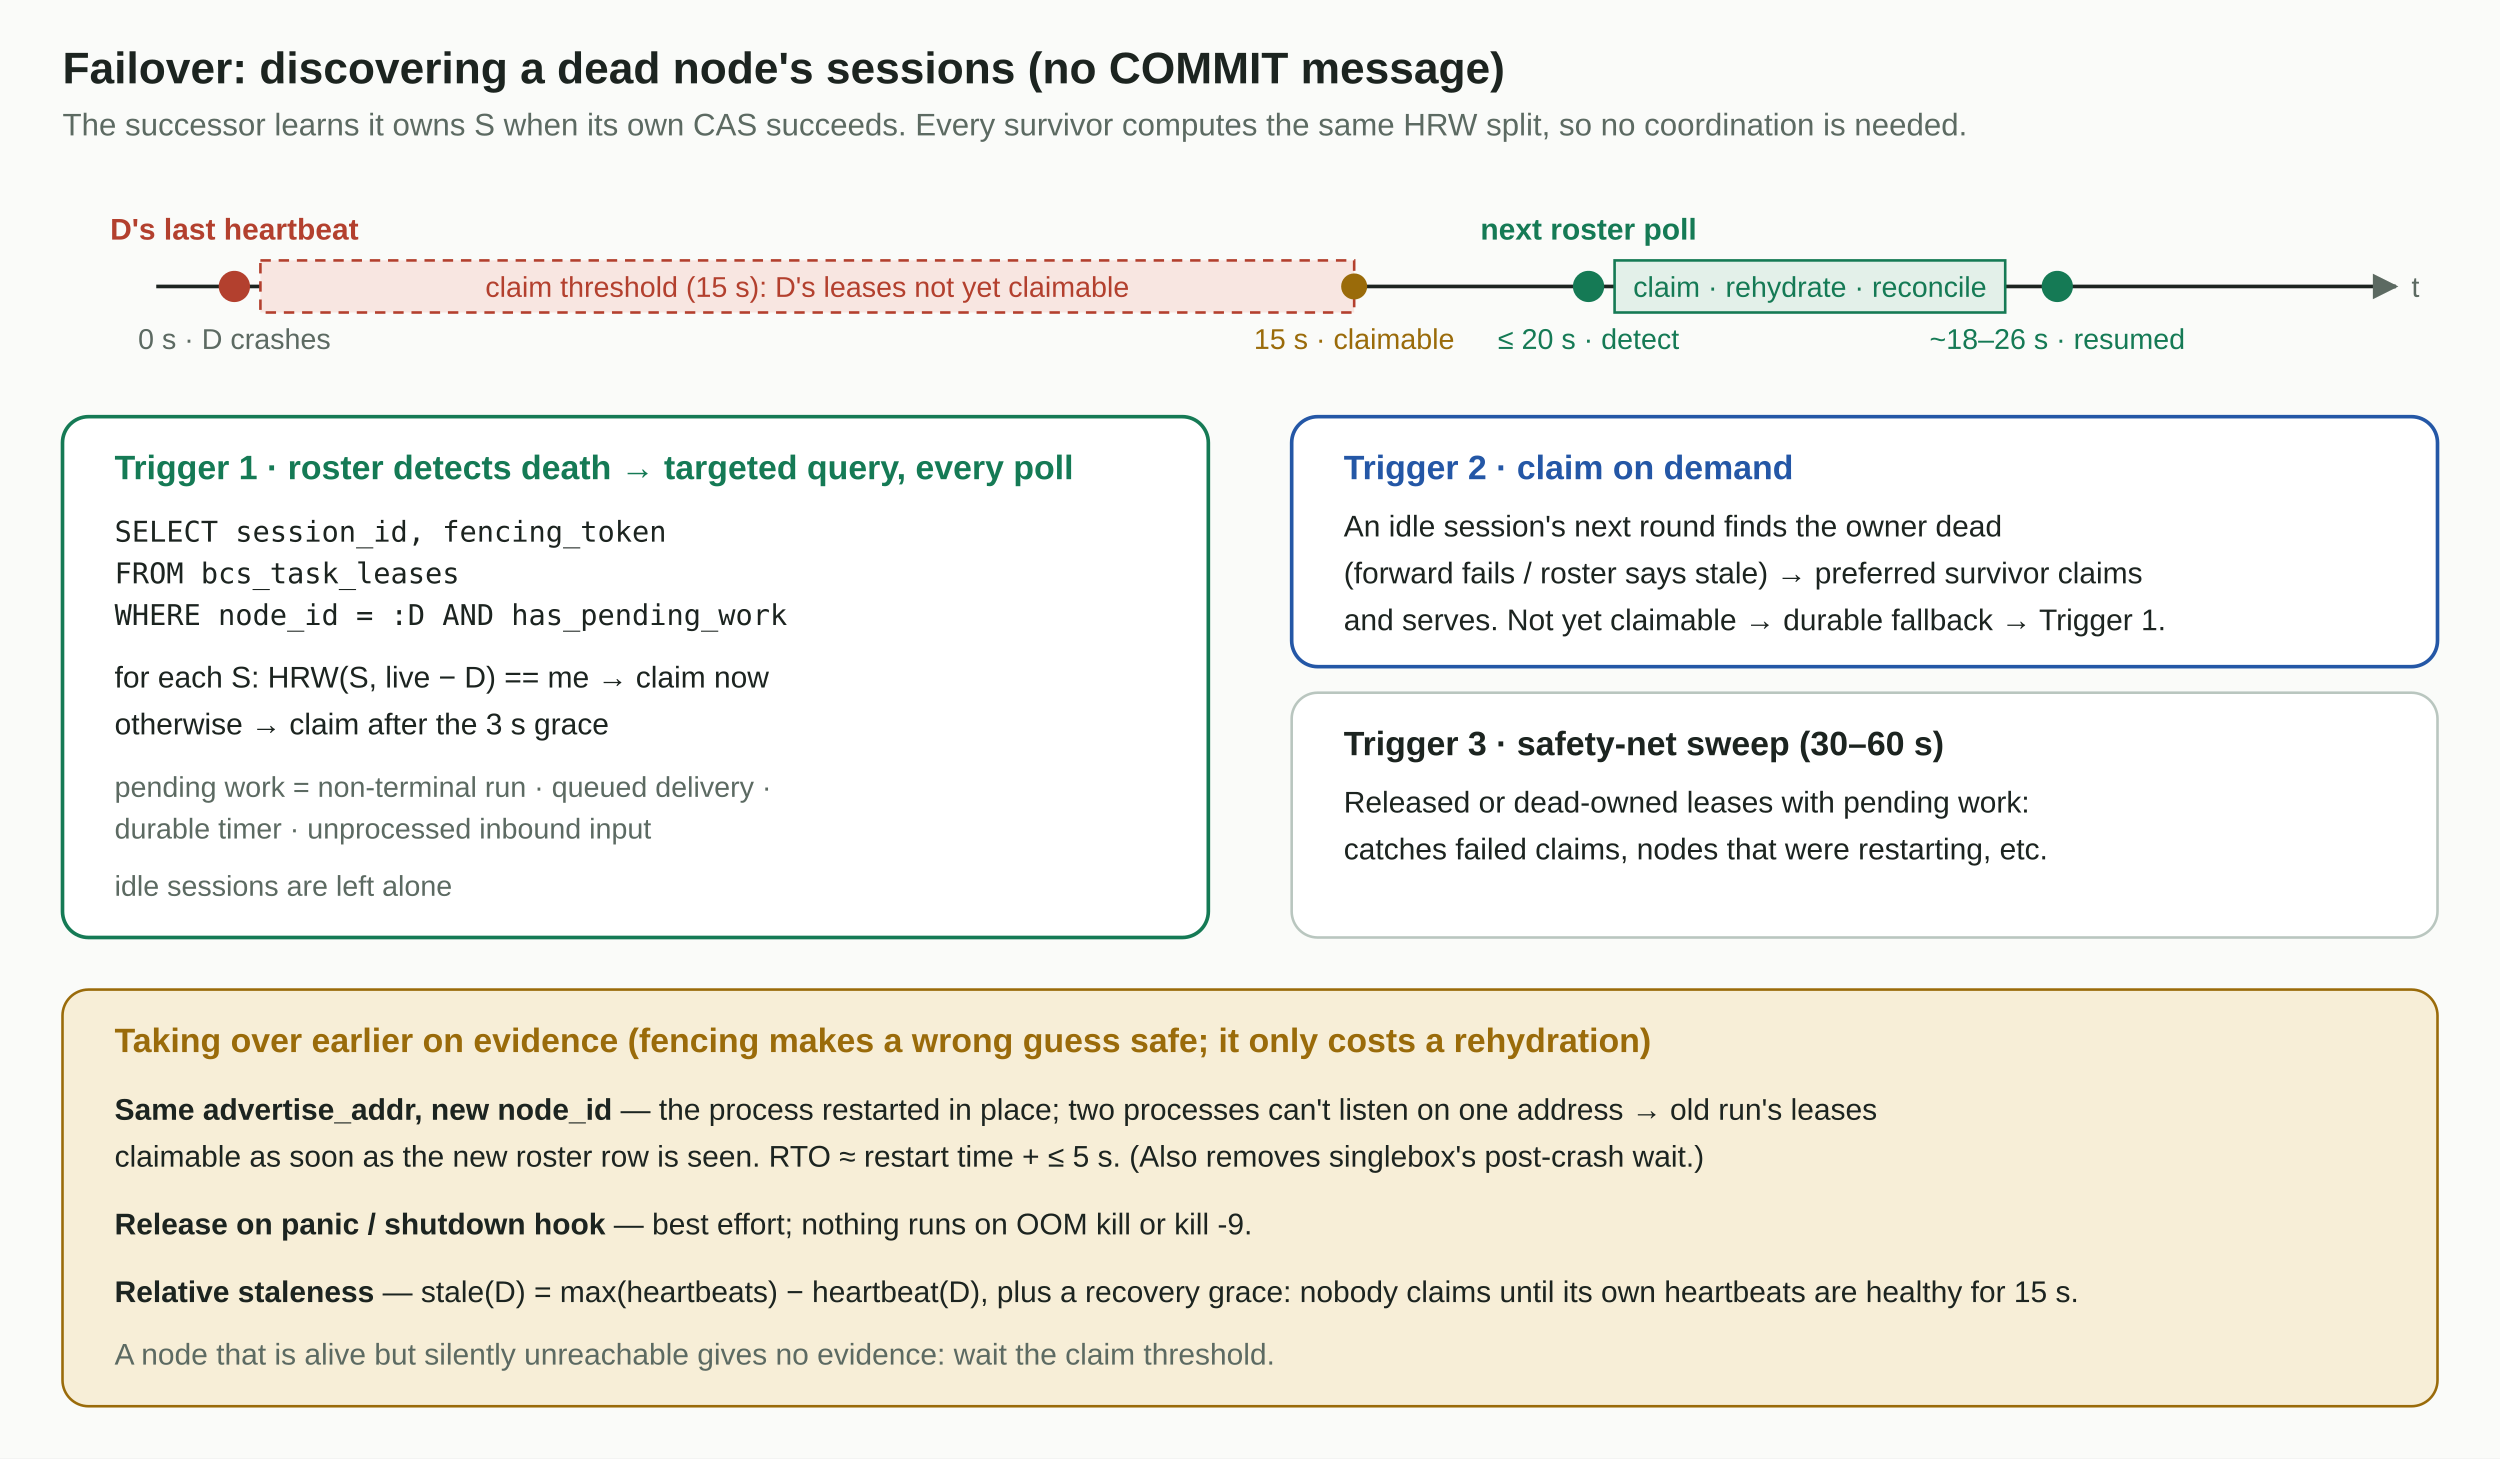
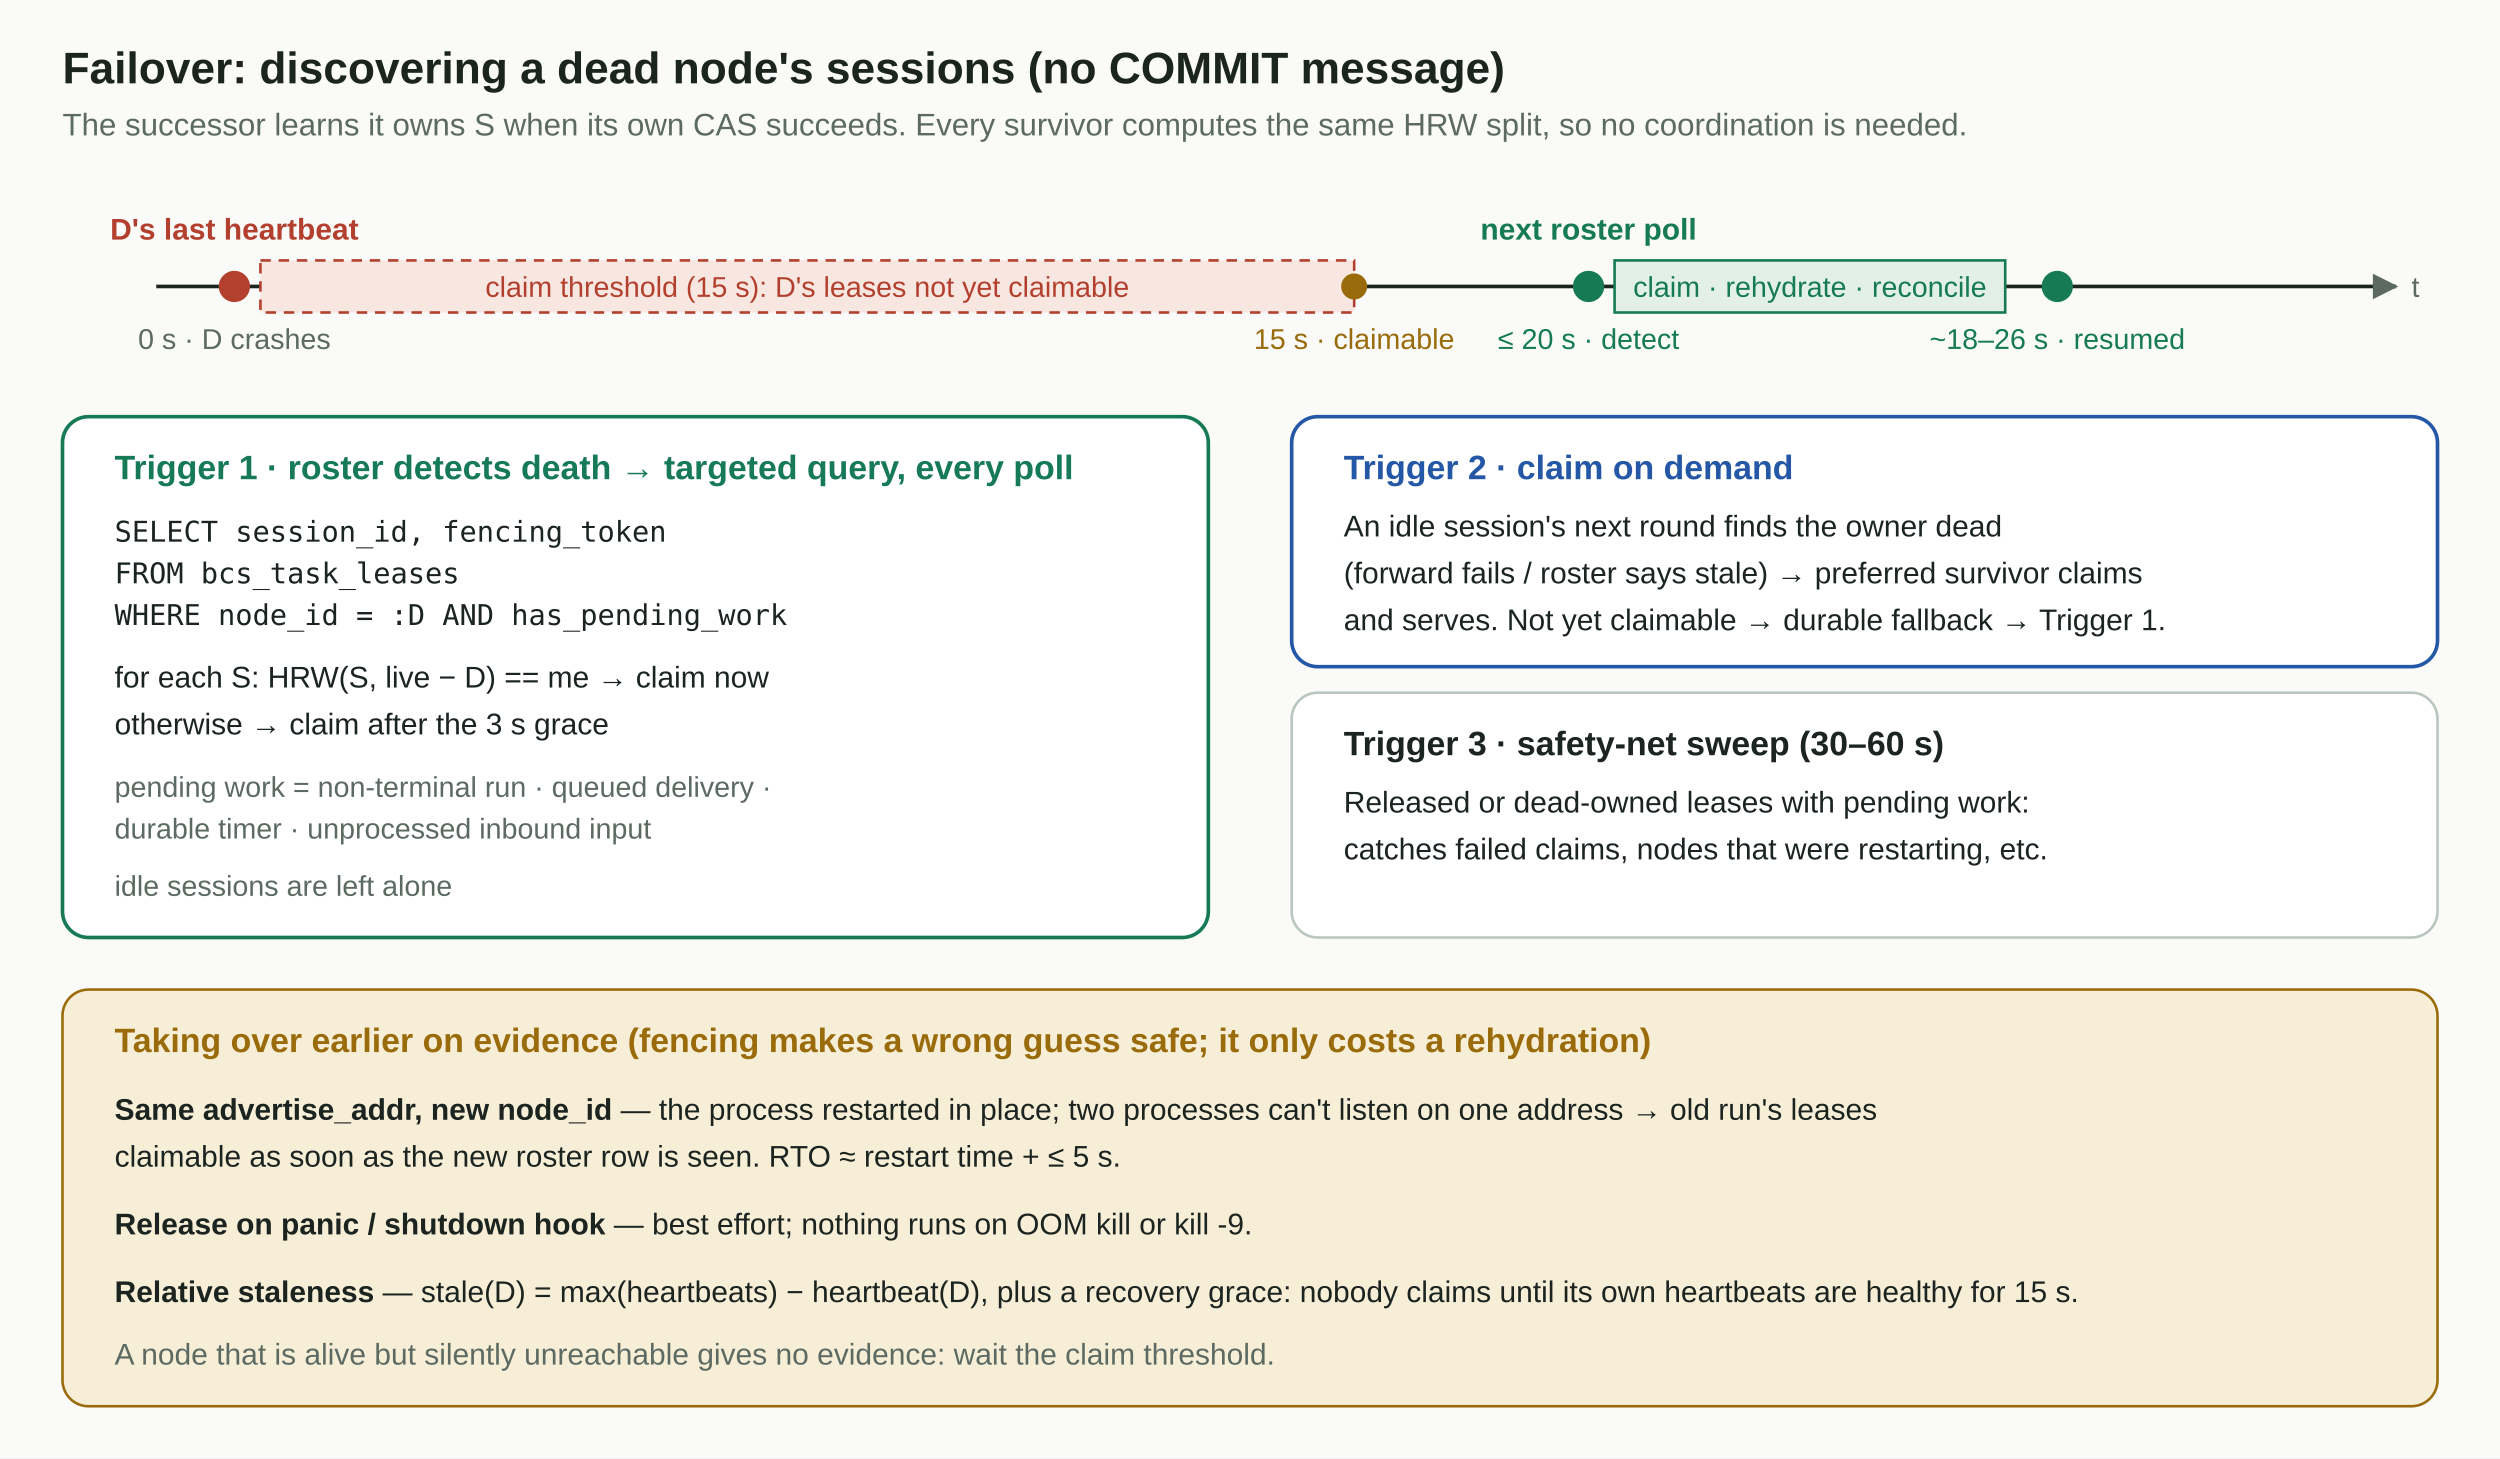
<svg xmlns="http://www.w3.org/2000/svg" viewBox="0 0 960 560" font-family="Arial, Helvetica, sans-serif">
  <defs>
    <marker id="ar" viewBox="0 0 10 10" refX="9" refY="5" markerWidth="7" markerHeight="7" orient="auto-start-reverse">
      <path d="M0 0L10 5L0 10z" fill="#5c6a62" />
    </marker>
  </defs>
  <rect x="0" y="0" width="960" height="560" fill="#fafbf9" />
  <text x="24" y="32" font-size="17" font-weight="bold" fill="#1c2420">Failover: discovering a dead node's sessions (no COMMIT message)</text>
  <text x="24" y="52" font-size="12" fill="#5c6a62">The successor learns it owns S when its own CAS succeeds. Every survivor computes the same HRW split, so no coordination is needed.</text>
  <line x1="60" y1="110" x2="920" y2="110" stroke="#1c2420" stroke-width="1.4" marker-end="url(#ar)" />
  <text x="926" y="114" font-size="11" fill="#5c6a62">t</text>
  <circle cx="90" cy="110" r="6" fill="#b3402e" />
  <text x="90" y="92" font-size="11.5" font-weight="bold" text-anchor="middle" fill="#b3402e">D's last heartbeat</text>
  <text x="90" y="134" font-size="11" text-anchor="middle" fill="#5c6a62">0 s · D crashes</text>
  <rect x="100" y="100" width="420" height="20" fill="#f8e6e1" stroke="#b3402e" stroke-dasharray="4 3" />
  <text x="310" y="114" font-size="11" text-anchor="middle" fill="#b3402e">claim threshold (15 s): D's leases not yet claimable</text>
  <circle cx="520" cy="110" r="5" fill="#9a6b0a" />
  <text x="520" y="134" font-size="11" text-anchor="middle" fill="#9a6b0a">15 s · claimable</text>
  <circle cx="610" cy="110" r="6" fill="#157a55" />
  <text x="610" y="92" font-size="11.5" font-weight="bold" text-anchor="middle" fill="#157a55">next roster poll</text>
  <text x="610" y="134" font-size="11" text-anchor="middle" fill="#157a55">≤ 20 s · detect</text>
  <rect x="620" y="100" width="150" height="20" fill="#e3f0e9" stroke="#157a55" />
  <text x="695" y="114" font-size="11" text-anchor="middle" fill="#157a55">claim · rehydrate · reconcile</text>
  <circle cx="790" cy="110" r="6" fill="#157a55" />
  <text x="790" y="134" font-size="11" text-anchor="middle" fill="#157a55">~18–26 s · resumed</text>
  <rect x="24" y="160" width="440" height="200" rx="10" fill="#ffffff" stroke="#157a55" stroke-width="1.4" />
  <text x="44" y="184" font-size="13" font-weight="bold" fill="#157a55">Trigger 1 · roster detects death → targeted query, every poll</text>
  <text x="44" y="208" font-size="11" font-family="Menlo, Consolas, monospace" fill="#1c2420">SELECT session_id, fencing_token</text>
  <text x="44" y="224" font-size="11" font-family="Menlo, Consolas, monospace" fill="#1c2420">  FROM bcs_task_leases</text>
  <text x="44" y="240" font-size="11" font-family="Menlo, Consolas, monospace" fill="#1c2420"> WHERE node_id = :D AND has_pending_work</text>
  <text x="44" y="264" font-size="11.5" fill="#1c2420">for each S:  HRW(S, live − D) == me → claim now</text>
  <text x="44" y="282" font-size="11.5" fill="#1c2420">                    otherwise → claim after the 3 s grace</text>
  <text x="44" y="306" font-size="11" fill="#5c6a62">pending work = non-terminal run · queued delivery ·</text>
  <text x="44" y="322" font-size="11" fill="#5c6a62">durable timer · unprocessed inbound input</text>
  <text x="44" y="344" font-size="11" fill="#5c6a62">idle sessions are left alone</text>
  <rect x="496" y="160" width="440" height="96" rx="10" fill="#ffffff" stroke="#2457a6" stroke-width="1.4" />
  <text x="516" y="184" font-size="13" font-weight="bold" fill="#2457a6">Trigger 2 · claim on demand</text>
  <text x="516" y="206" font-size="11.5" fill="#1c2420">An idle session's next round finds the owner dead</text>
  <text x="516" y="224" font-size="11.5" fill="#1c2420">(forward fails / roster says stale) → preferred survivor claims</text>
  <text x="516" y="242" font-size="11.5" fill="#1c2420">and serves. Not yet claimable → durable fallback → Trigger 1.</text>
  <rect x="496" y="266" width="440" height="94" rx="10" fill="#ffffff" stroke="#b9c6bf" />
  <text x="516" y="290" font-size="13" font-weight="bold" fill="#1c2420">Trigger 3 · safety-net sweep (30–60 s)</text>
  <text x="516" y="312" font-size="11.5" fill="#1c2420">Released or dead-owned leases with pending work:</text>
  <text x="516" y="330" font-size="11.5" fill="#1c2420">catches failed claims, nodes that were restarting, etc.</text>
  <rect x="24" y="380" width="912" height="160" rx="10" fill="#f7eed7" stroke="#9a6b0a" />
  <text x="44" y="404" font-size="13" font-weight="bold" fill="#9a6b0a">Taking over earlier on evidence (fencing makes a wrong guess safe; it only costs a rehydration)</text>
  <text x="44" y="430" font-size="11.5" fill="#1c2420">
    <tspan font-weight="bold">Same advertise_addr, new node_id</tspan> — the process restarted in place; two processes can't listen on one address → old run's leases</text>
-   <text x="44" y="448" font-size="11.5" fill="#1c2420">claimable as soon as the new roster row is seen. RTO ≈ restart time + ≤ 5 s. (Also removes singlebox's post-crash wait.)</text>
+   <text x="44" y="448" font-size="11.5" fill="#1c2420">claimable as soon as the new roster row is seen. RTO ≈ restart time + ≤ 5 s.</text>
  <text x="44" y="474" font-size="11.5" fill="#1c2420">
    <tspan font-weight="bold">Release on panic / shutdown hook</tspan> — best effort; nothing runs on OOM kill or kill -9.</text>
  <text x="44" y="500" font-size="11.5" fill="#1c2420">
    <tspan font-weight="bold">Relative staleness</tspan> — stale(D) = max(heartbeats) − heartbeat(D), plus a recovery grace: nobody claims until its own heartbeats are healthy for 15 s.</text>
  <text x="44" y="524" font-size="11.5" fill="#5c6a62">A node that is alive but silently unreachable gives no evidence: wait the claim threshold.</text>
</svg>
